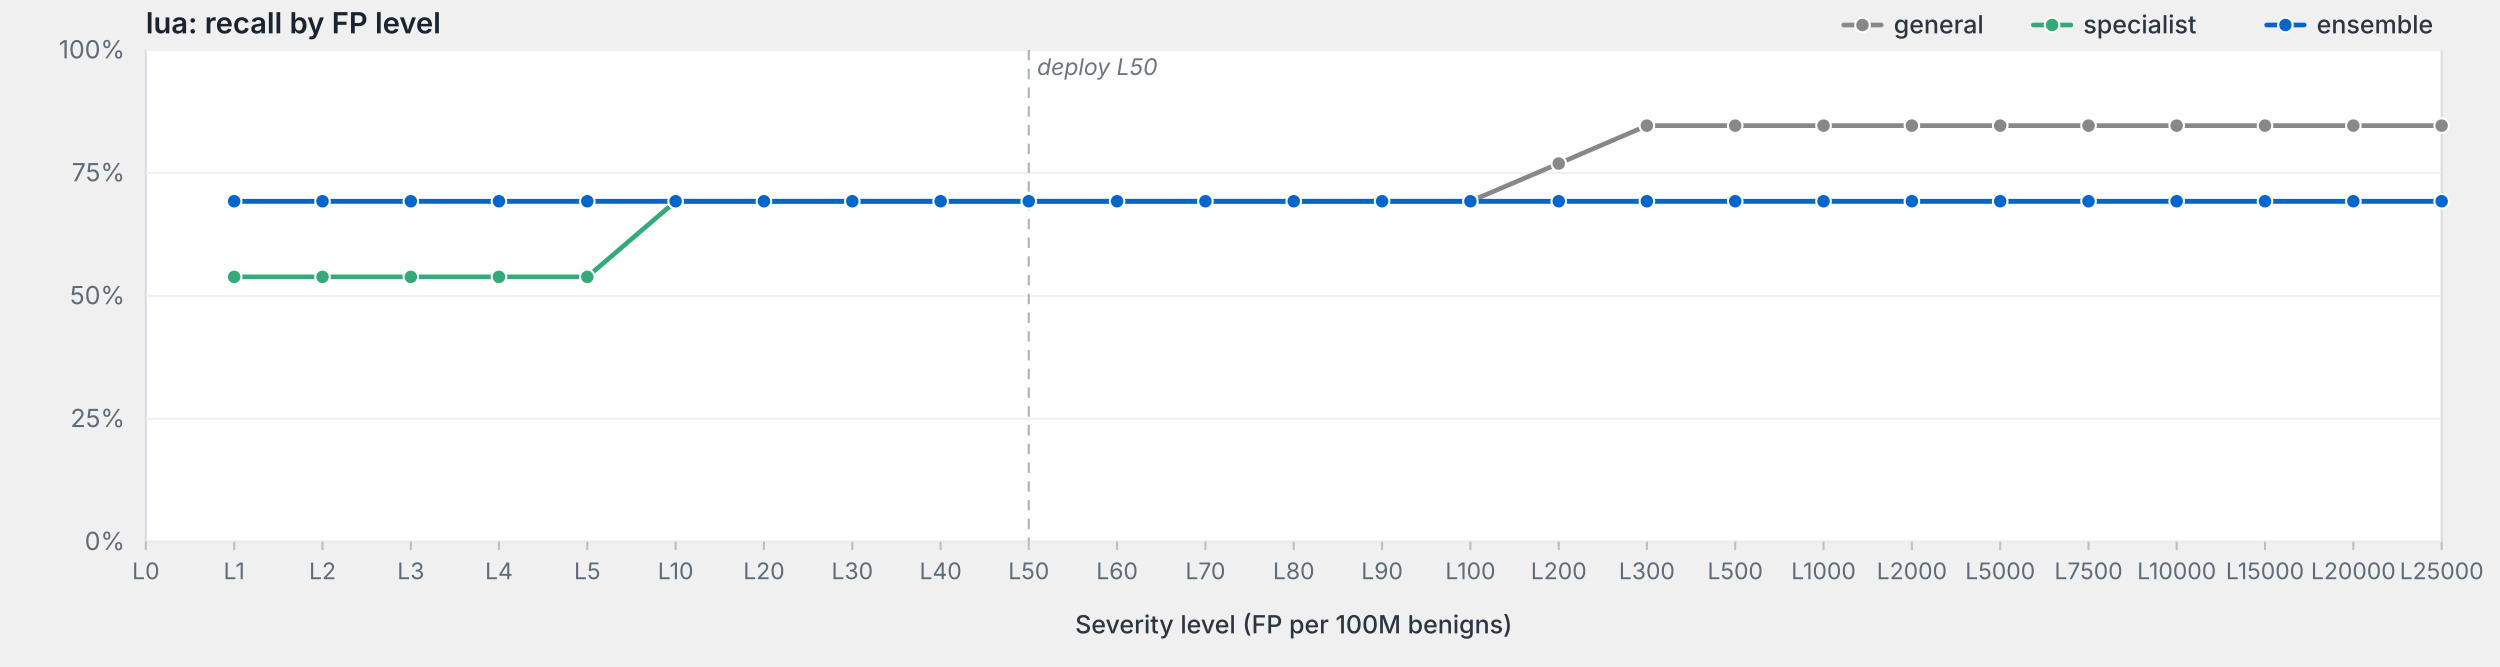
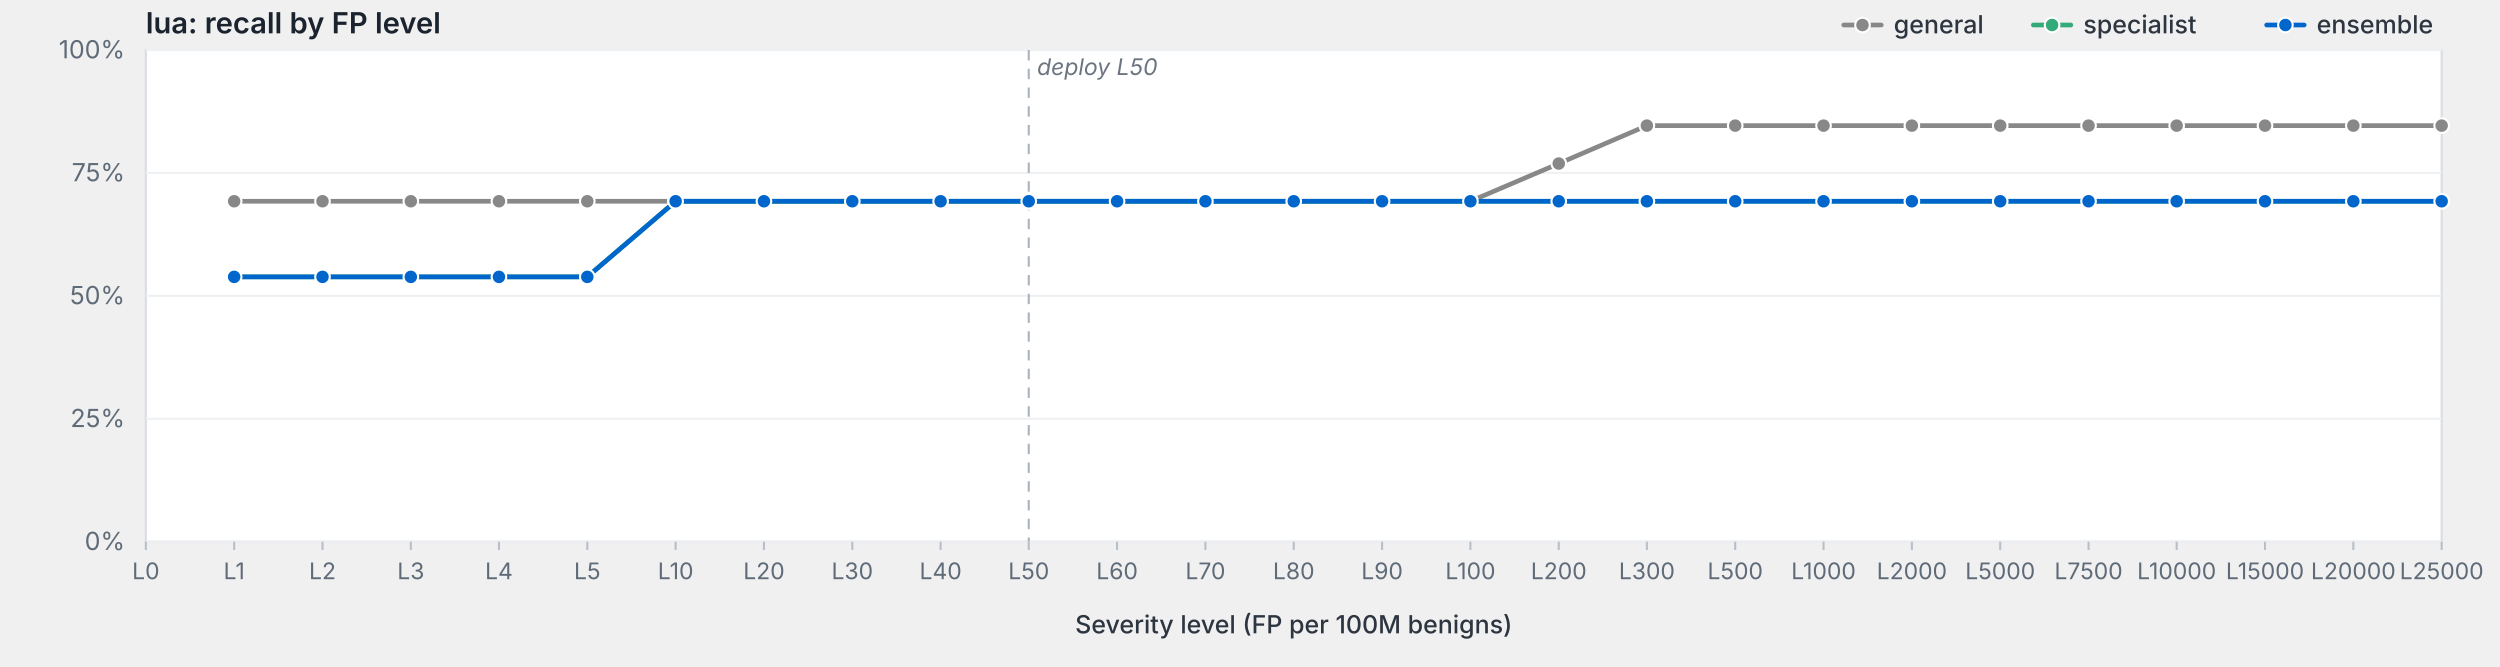
<svg xmlns="http://www.w3.org/2000/svg" viewBox="0 0 1200 320" width="1200" height="320" preserveAspectRatio="xMidYMid meet" role="img" aria-label="lua: recall by FP level">
  <style>svg { background: #fdfdfd; }.frame { fill: #fff; stroke: #d8dde3; stroke-width: 1; }.grid { stroke: #eef0f3; stroke-width: 1; }.tick { stroke: #b8bfc7; stroke-width: 1; }.axis-label { fill: #5f6b78; font-family: -apple-system, BlinkMacSystemFont, "Segoe UI", system-ui, sans-serif; font-size: 12px; }.x-label { fill: #5f6b78; font-family: -apple-system, BlinkMacSystemFont, "Segoe UI", system-ui, sans-serif; font-size: 11px; }.axis-title { fill: #2d3540; font-family: -apple-system, BlinkMacSystemFont, "Segoe UI", system-ui, sans-serif; font-size: 12px; font-weight: 500; }.title { fill: #1a232e; font-family: -apple-system, BlinkMacSystemFont, "Segoe UI", system-ui, sans-serif; font-size: 14px; font-weight: 600; }.deploy-marker { stroke: #aab2bd; stroke-width: 1; stroke-dasharray: 5,4; }.deploy-label { fill: #6b7480; font-family: -apple-system, BlinkMacSystemFont, "Segoe UI", system-ui, sans-serif; font-size: 11px; font-style: italic; }.curve { fill: none; stroke-width: 2.25; stroke-linejoin: round; stroke-linecap: round; }.marker { stroke: #fff; stroke-width: 1; }.legend-text { fill: #2d3540; font-family: -apple-system, BlinkMacSystemFont, "Segoe UI", system-ui, sans-serif; font-size: 12px; font-weight: 500; }</style>
  <text class="title" x="70" y="16">lua: recall by FP level</text>
  <rect class="frame" x="70" y="24" width="1102" height="236" />
  <line class="grid" x1="70" y1="260.0" x2="1172" y2="260.0" />
  <text class="axis-label" x="60" y="264.0" text-anchor="end">0%</text>
  <line class="grid" x1="70" y1="201.0" x2="1172" y2="201.0" />
  <text class="axis-label" x="60" y="205.0" text-anchor="end">25%</text>
  <line class="grid" x1="70" y1="142.0" x2="1172" y2="142.0" />
  <text class="axis-label" x="60" y="146.0" text-anchor="end">50%</text>
  <line class="grid" x1="70" y1="83.0" x2="1172" y2="83.0" />
  <text class="axis-label" x="60" y="87.0" text-anchor="end">75%</text>
  <line class="grid" x1="70" y1="24.0" x2="1172" y2="24.0" />
  <text class="axis-label" x="60" y="28.0" text-anchor="end">100%</text>
  <line class="deploy-marker" x1="493.8" y1="24" x2="493.8" y2="260" />
  <text class="deploy-label" x="497.8" y="36" text-anchor="start">deploy L50</text>
  <line class="tick" x1="70.0" y1="260" x2="70.0" y2="264" />
  <text class="x-label" x="70.0" y="278" text-anchor="middle">L0</text>
  <line class="tick" x1="112.4" y1="260" x2="112.4" y2="264" />
  <text class="x-label" x="112.4" y="278" text-anchor="middle">L1</text>
  <line class="tick" x1="154.8" y1="260" x2="154.8" y2="264" />
  <text class="x-label" x="154.8" y="278" text-anchor="middle">L2</text>
  <line class="tick" x1="197.2" y1="260" x2="197.2" y2="264" />
  <text class="x-label" x="197.2" y="278" text-anchor="middle">L3</text>
  <line class="tick" x1="239.5" y1="260" x2="239.5" y2="264" />
  <text class="x-label" x="239.5" y="278" text-anchor="middle">L4</text>
  <line class="tick" x1="281.9" y1="260" x2="281.9" y2="264" />
  <text class="x-label" x="281.9" y="278" text-anchor="middle">L5</text>
  <line class="tick" x1="324.3" y1="260" x2="324.3" y2="264" />
  <text class="x-label" x="324.3" y="278" text-anchor="middle">L10</text>
  <line class="tick" x1="366.7" y1="260" x2="366.7" y2="264" />
  <text class="x-label" x="366.7" y="278" text-anchor="middle">L20</text>
  <line class="tick" x1="409.1" y1="260" x2="409.1" y2="264" />
  <text class="x-label" x="409.1" y="278" text-anchor="middle">L30</text>
  <line class="tick" x1="451.5" y1="260" x2="451.5" y2="264" />
  <text class="x-label" x="451.5" y="278" text-anchor="middle">L40</text>
  <line class="tick" x1="493.8" y1="260" x2="493.8" y2="264" />
  <text class="x-label" x="493.8" y="278" text-anchor="middle">L50</text>
  <line class="tick" x1="536.2" y1="260" x2="536.2" y2="264" />
  <text class="x-label" x="536.2" y="278" text-anchor="middle">L60</text>
  <line class="tick" x1="578.6" y1="260" x2="578.6" y2="264" />
  <text class="x-label" x="578.6" y="278" text-anchor="middle">L70</text>
  <line class="tick" x1="621.0" y1="260" x2="621.0" y2="264" />
  <text class="x-label" x="621.0" y="278" text-anchor="middle">L80</text>
  <line class="tick" x1="663.4" y1="260" x2="663.4" y2="264" />
  <text class="x-label" x="663.4" y="278" text-anchor="middle">L90</text>
  <line class="tick" x1="705.8" y1="260" x2="705.8" y2="264" />
  <text class="x-label" x="705.8" y="278" text-anchor="middle">L100</text>
  <line class="tick" x1="748.2" y1="260" x2="748.2" y2="264" />
  <text class="x-label" x="748.2" y="278" text-anchor="middle">L200</text>
  <line class="tick" x1="790.5" y1="260" x2="790.5" y2="264" />
  <text class="x-label" x="790.5" y="278" text-anchor="middle">L300</text>
  <line class="tick" x1="832.9" y1="260" x2="832.9" y2="264" />
  <text class="x-label" x="832.9" y="278" text-anchor="middle">L500</text>
  <line class="tick" x1="875.3" y1="260" x2="875.3" y2="264" />
  <text class="x-label" x="875.3" y="278" text-anchor="middle">L1000</text>
  <line class="tick" x1="917.7" y1="260" x2="917.7" y2="264" />
  <text class="x-label" x="917.7" y="278" text-anchor="middle">L2000</text>
  <line class="tick" x1="960.1" y1="260" x2="960.1" y2="264" />
  <text class="x-label" x="960.1" y="278" text-anchor="middle">L5000</text>
  <line class="tick" x1="1002.5" y1="260" x2="1002.5" y2="264" />
  <text class="x-label" x="1002.5" y="278" text-anchor="middle">L7500</text>
  <line class="tick" x1="1044.8" y1="260" x2="1044.8" y2="264" />
  <text class="x-label" x="1044.8" y="278" text-anchor="middle">L10000</text>
  <line class="tick" x1="1087.2" y1="260" x2="1087.2" y2="264" />
  <text class="x-label" x="1087.2" y="278" text-anchor="middle">L15000</text>
  <line class="tick" x1="1129.6" y1="260" x2="1129.6" y2="264" />
  <text class="x-label" x="1129.6" y="278" text-anchor="middle">L20000</text>
  <line class="tick" x1="1172.0" y1="260" x2="1172.0" y2="264" />
  <text class="x-label" x="1172.0" y="278" text-anchor="middle">L25000</text>
  <text class="axis-title" x="621.0" y="304" text-anchor="middle">Severity level (FP per 100M benigns)</text>
  <path class="curve" d="M112.4,96.6 L154.8,96.6 L197.2,96.6 L239.5,96.6 L281.9,96.6 L324.3,96.6 L366.7,96.6 L409.1,96.6 L451.5,96.6 L493.8,96.6 L536.2,96.6 L578.6,96.6 L621.0,96.6 L663.4,96.6 L705.8,96.6 L748.2,78.5 L790.5,60.3 L832.9,60.3 L875.3,60.3 L917.7,60.3 L960.1,60.3 L1002.5,60.3 L1044.8,60.3 L1087.2,60.3 L1129.6,60.3 L1172.0,60.3" stroke="#888" />
  <circle class="marker" cx="112.4" cy="96.6" r="3.5" fill="#888" />
  <circle class="marker" cx="154.8" cy="96.6" r="3.5" fill="#888" />
  <circle class="marker" cx="197.2" cy="96.6" r="3.5" fill="#888" />
  <circle class="marker" cx="239.5" cy="96.6" r="3.5" fill="#888" />
  <circle class="marker" cx="281.9" cy="96.6" r="3.5" fill="#888" />
  <circle class="marker" cx="324.3" cy="96.6" r="3.5" fill="#888" />
  <circle class="marker" cx="366.7" cy="96.6" r="3.5" fill="#888" />
  <circle class="marker" cx="409.1" cy="96.6" r="3.5" fill="#888" />
  <circle class="marker" cx="451.5" cy="96.6" r="3.5" fill="#888" />
  <circle class="marker" cx="493.8" cy="96.6" r="3.5" fill="#888" />
  <circle class="marker" cx="536.2" cy="96.6" r="3.5" fill="#888" />
  <circle class="marker" cx="578.6" cy="96.6" r="3.5" fill="#888" />
  <circle class="marker" cx="621.0" cy="96.6" r="3.5" fill="#888" />
  <circle class="marker" cx="663.4" cy="96.6" r="3.5" fill="#888" />
  <circle class="marker" cx="705.8" cy="96.6" r="3.5" fill="#888" />
  <circle class="marker" cx="748.2" cy="78.5" r="3.5" fill="#888" />
  <circle class="marker" cx="790.5" cy="60.3" r="3.5" fill="#888" />
  <circle class="marker" cx="832.9" cy="60.3" r="3.5" fill="#888" />
  <circle class="marker" cx="875.3" cy="60.3" r="3.5" fill="#888" />
  <circle class="marker" cx="917.7" cy="60.3" r="3.5" fill="#888" />
  <circle class="marker" cx="960.1" cy="60.3" r="3.5" fill="#888" />
  <circle class="marker" cx="1002.5" cy="60.3" r="3.5" fill="#888" />
  <circle class="marker" cx="1044.8" cy="60.3" r="3.5" fill="#888" />
  <circle class="marker" cx="1087.2" cy="60.3" r="3.5" fill="#888" />
  <circle class="marker" cx="1129.6" cy="60.3" r="3.5" fill="#888" />
  <circle class="marker" cx="1172.0" cy="60.3" r="3.5" fill="#888" />
  <path class="curve" d="M112.4,132.9 L154.8,132.9 L197.2,132.9 L239.5,132.9 L281.9,132.9 L324.3,96.6 L366.7,96.6 L409.1,96.6 L451.5,96.6 L493.8,96.6 L536.2,96.6 L578.6,96.6 L621.0,96.6 L663.4,96.6 L705.8,96.6 L748.2,96.6 L790.5,96.6 L832.9,96.6 L875.3,96.6 L917.7,96.6 L960.1,96.6 L1002.5,96.6 L1044.8,96.6 L1087.2,96.6 L1129.6,96.6 L1172.0,96.6" stroke="#3a7" />
  <circle class="marker" cx="112.4" cy="132.9" r="3.5" fill="#3a7" />
  <circle class="marker" cx="154.8" cy="132.9" r="3.5" fill="#3a7" />
  <circle class="marker" cx="197.2" cy="132.9" r="3.5" fill="#3a7" />
  <circle class="marker" cx="239.5" cy="132.9" r="3.5" fill="#3a7" />
  <circle class="marker" cx="281.9" cy="132.9" r="3.5" fill="#3a7" />
  <circle class="marker" cx="324.3" cy="96.6" r="3.5" fill="#3a7" />
  <circle class="marker" cx="366.7" cy="96.6" r="3.5" fill="#3a7" />
  <circle class="marker" cx="409.1" cy="96.6" r="3.5" fill="#3a7" />
  <circle class="marker" cx="451.5" cy="96.6" r="3.5" fill="#3a7" />
  <circle class="marker" cx="493.8" cy="96.6" r="3.5" fill="#3a7" />
  <circle class="marker" cx="536.2" cy="96.6" r="3.5" fill="#3a7" />
  <circle class="marker" cx="578.6" cy="96.6" r="3.5" fill="#3a7" />
  <circle class="marker" cx="621.0" cy="96.6" r="3.5" fill="#3a7" />
  <circle class="marker" cx="663.4" cy="96.6" r="3.5" fill="#3a7" />
  <circle class="marker" cx="705.8" cy="96.6" r="3.5" fill="#3a7" />
  <circle class="marker" cx="748.2" cy="96.6" r="3.5" fill="#3a7" />
  <circle class="marker" cx="790.5" cy="96.6" r="3.5" fill="#3a7" />
  <circle class="marker" cx="832.9" cy="96.6" r="3.5" fill="#3a7" />
  <circle class="marker" cx="875.3" cy="96.6" r="3.5" fill="#3a7" />
  <circle class="marker" cx="917.7" cy="96.6" r="3.5" fill="#3a7" />
  <circle class="marker" cx="960.1" cy="96.6" r="3.5" fill="#3a7" />
  <circle class="marker" cx="1002.5" cy="96.6" r="3.5" fill="#3a7" />
  <circle class="marker" cx="1044.8" cy="96.6" r="3.5" fill="#3a7" />
  <circle class="marker" cx="1087.2" cy="96.6" r="3.5" fill="#3a7" />
  <circle class="marker" cx="1129.6" cy="96.6" r="3.5" fill="#3a7" />
  <circle class="marker" cx="1172.0" cy="96.6" r="3.5" fill="#3a7" />
-   <path class="curve" d="M112.4,96.6 L154.8,96.6 L197.2,96.6 L239.5,96.6 L281.9,96.6 L324.3,96.6 L366.7,96.6 L409.1,96.6 L451.5,96.6 L493.8,96.6 L536.2,96.6 L578.6,96.6 L621.0,96.6 L663.4,96.6 L705.8,96.6 L748.2,96.6 L790.5,96.6 L832.9,96.6 L875.3,96.6 L917.7,96.6 L960.1,96.6 L1002.5,96.6 L1044.8,96.6 L1087.2,96.6 L1129.6,96.6 L1172.0,96.6" stroke="#06c" />
-   <circle class="marker" cx="112.4" cy="96.6" r="3.5" fill="#06c" />
-   <circle class="marker" cx="154.8" cy="96.6" r="3.5" fill="#06c" />
-   <circle class="marker" cx="197.2" cy="96.6" r="3.5" fill="#06c" />
-   <circle class="marker" cx="239.5" cy="96.6" r="3.5" fill="#06c" />
-   <circle class="marker" cx="281.9" cy="96.6" r="3.5" fill="#06c" />
+   <path class="curve" d="M112.4,132.9 L154.8,132.9 L197.2,132.9 L239.5,132.9 L281.9,132.9 L324.3,96.6 L366.7,96.6 L409.1,96.6 L451.5,96.6 L493.8,96.6 L536.2,96.6 L578.6,96.6 L621.0,96.6 L663.4,96.6 L705.8,96.6 L748.2,96.6 L790.5,96.6 L832.9,96.6 L875.3,96.6 L917.7,96.6 L960.1,96.6 L1002.5,96.6 L1044.8,96.6 L1087.2,96.6 L1129.6,96.6 L1172.0,96.6" stroke="#06c" />
+   <circle class="marker" cx="112.4" cy="132.9" r="3.5" fill="#06c" />
+   <circle class="marker" cx="154.8" cy="132.9" r="3.5" fill="#06c" />
+   <circle class="marker" cx="197.2" cy="132.9" r="3.5" fill="#06c" />
+   <circle class="marker" cx="239.5" cy="132.9" r="3.5" fill="#06c" />
+   <circle class="marker" cx="281.9" cy="132.9" r="3.5" fill="#06c" />
  <circle class="marker" cx="324.3" cy="96.6" r="3.5" fill="#06c" />
  <circle class="marker" cx="366.7" cy="96.6" r="3.5" fill="#06c" />
  <circle class="marker" cx="409.1" cy="96.6" r="3.5" fill="#06c" />
  <circle class="marker" cx="451.5" cy="96.6" r="3.5" fill="#06c" />
  <circle class="marker" cx="493.8" cy="96.6" r="3.5" fill="#06c" />
  <circle class="marker" cx="536.2" cy="96.6" r="3.5" fill="#06c" />
  <circle class="marker" cx="578.6" cy="96.6" r="3.5" fill="#06c" />
  <circle class="marker" cx="621.0" cy="96.6" r="3.5" fill="#06c" />
  <circle class="marker" cx="663.4" cy="96.6" r="3.5" fill="#06c" />
  <circle class="marker" cx="705.8" cy="96.6" r="3.5" fill="#06c" />
  <circle class="marker" cx="748.2" cy="96.6" r="3.5" fill="#06c" />
  <circle class="marker" cx="790.5" cy="96.6" r="3.5" fill="#06c" />
  <circle class="marker" cx="832.9" cy="96.6" r="3.5" fill="#06c" />
  <circle class="marker" cx="875.3" cy="96.6" r="3.5" fill="#06c" />
  <circle class="marker" cx="917.7" cy="96.6" r="3.5" fill="#06c" />
  <circle class="marker" cx="960.1" cy="96.6" r="3.5" fill="#06c" />
  <circle class="marker" cx="1002.5" cy="96.6" r="3.5" fill="#06c" />
  <circle class="marker" cx="1044.8" cy="96.6" r="3.5" fill="#06c" />
  <circle class="marker" cx="1087.2" cy="96.6" r="3.5" fill="#06c" />
  <circle class="marker" cx="1129.6" cy="96.6" r="3.5" fill="#06c" />
  <circle class="marker" cx="1172.0" cy="96.6" r="3.5" fill="#06c" />
  <line x1="1088.0" y1="12.0" x2="1106.0" y2="12.0" stroke="#06c" stroke-width="2.25" stroke-linecap="round" />
  <circle cx="1097.0" cy="12.0" r="3.5" fill="#06c" stroke="#fff" stroke-width="1" />
  <text class="legend-text" x="1112.0" y="16.0">ensemble</text>
  <line x1="976.0" y1="12.0" x2="994.0" y2="12.0" stroke="#3a7" stroke-width="2.25" stroke-linecap="round" />
  <circle cx="985.0" cy="12.0" r="3.5" fill="#3a7" stroke="#fff" stroke-width="1" />
  <text class="legend-text" x="1000.0" y="16.0">specialist</text>
  <line x1="885.0" y1="12.0" x2="903.0" y2="12.0" stroke="#888" stroke-width="2.25" stroke-linecap="round" />
  <circle cx="894.0" cy="12.0" r="3.5" fill="#888" stroke="#fff" stroke-width="1" />
  <text class="legend-text" x="909.0" y="16.0">general</text>
</svg>
